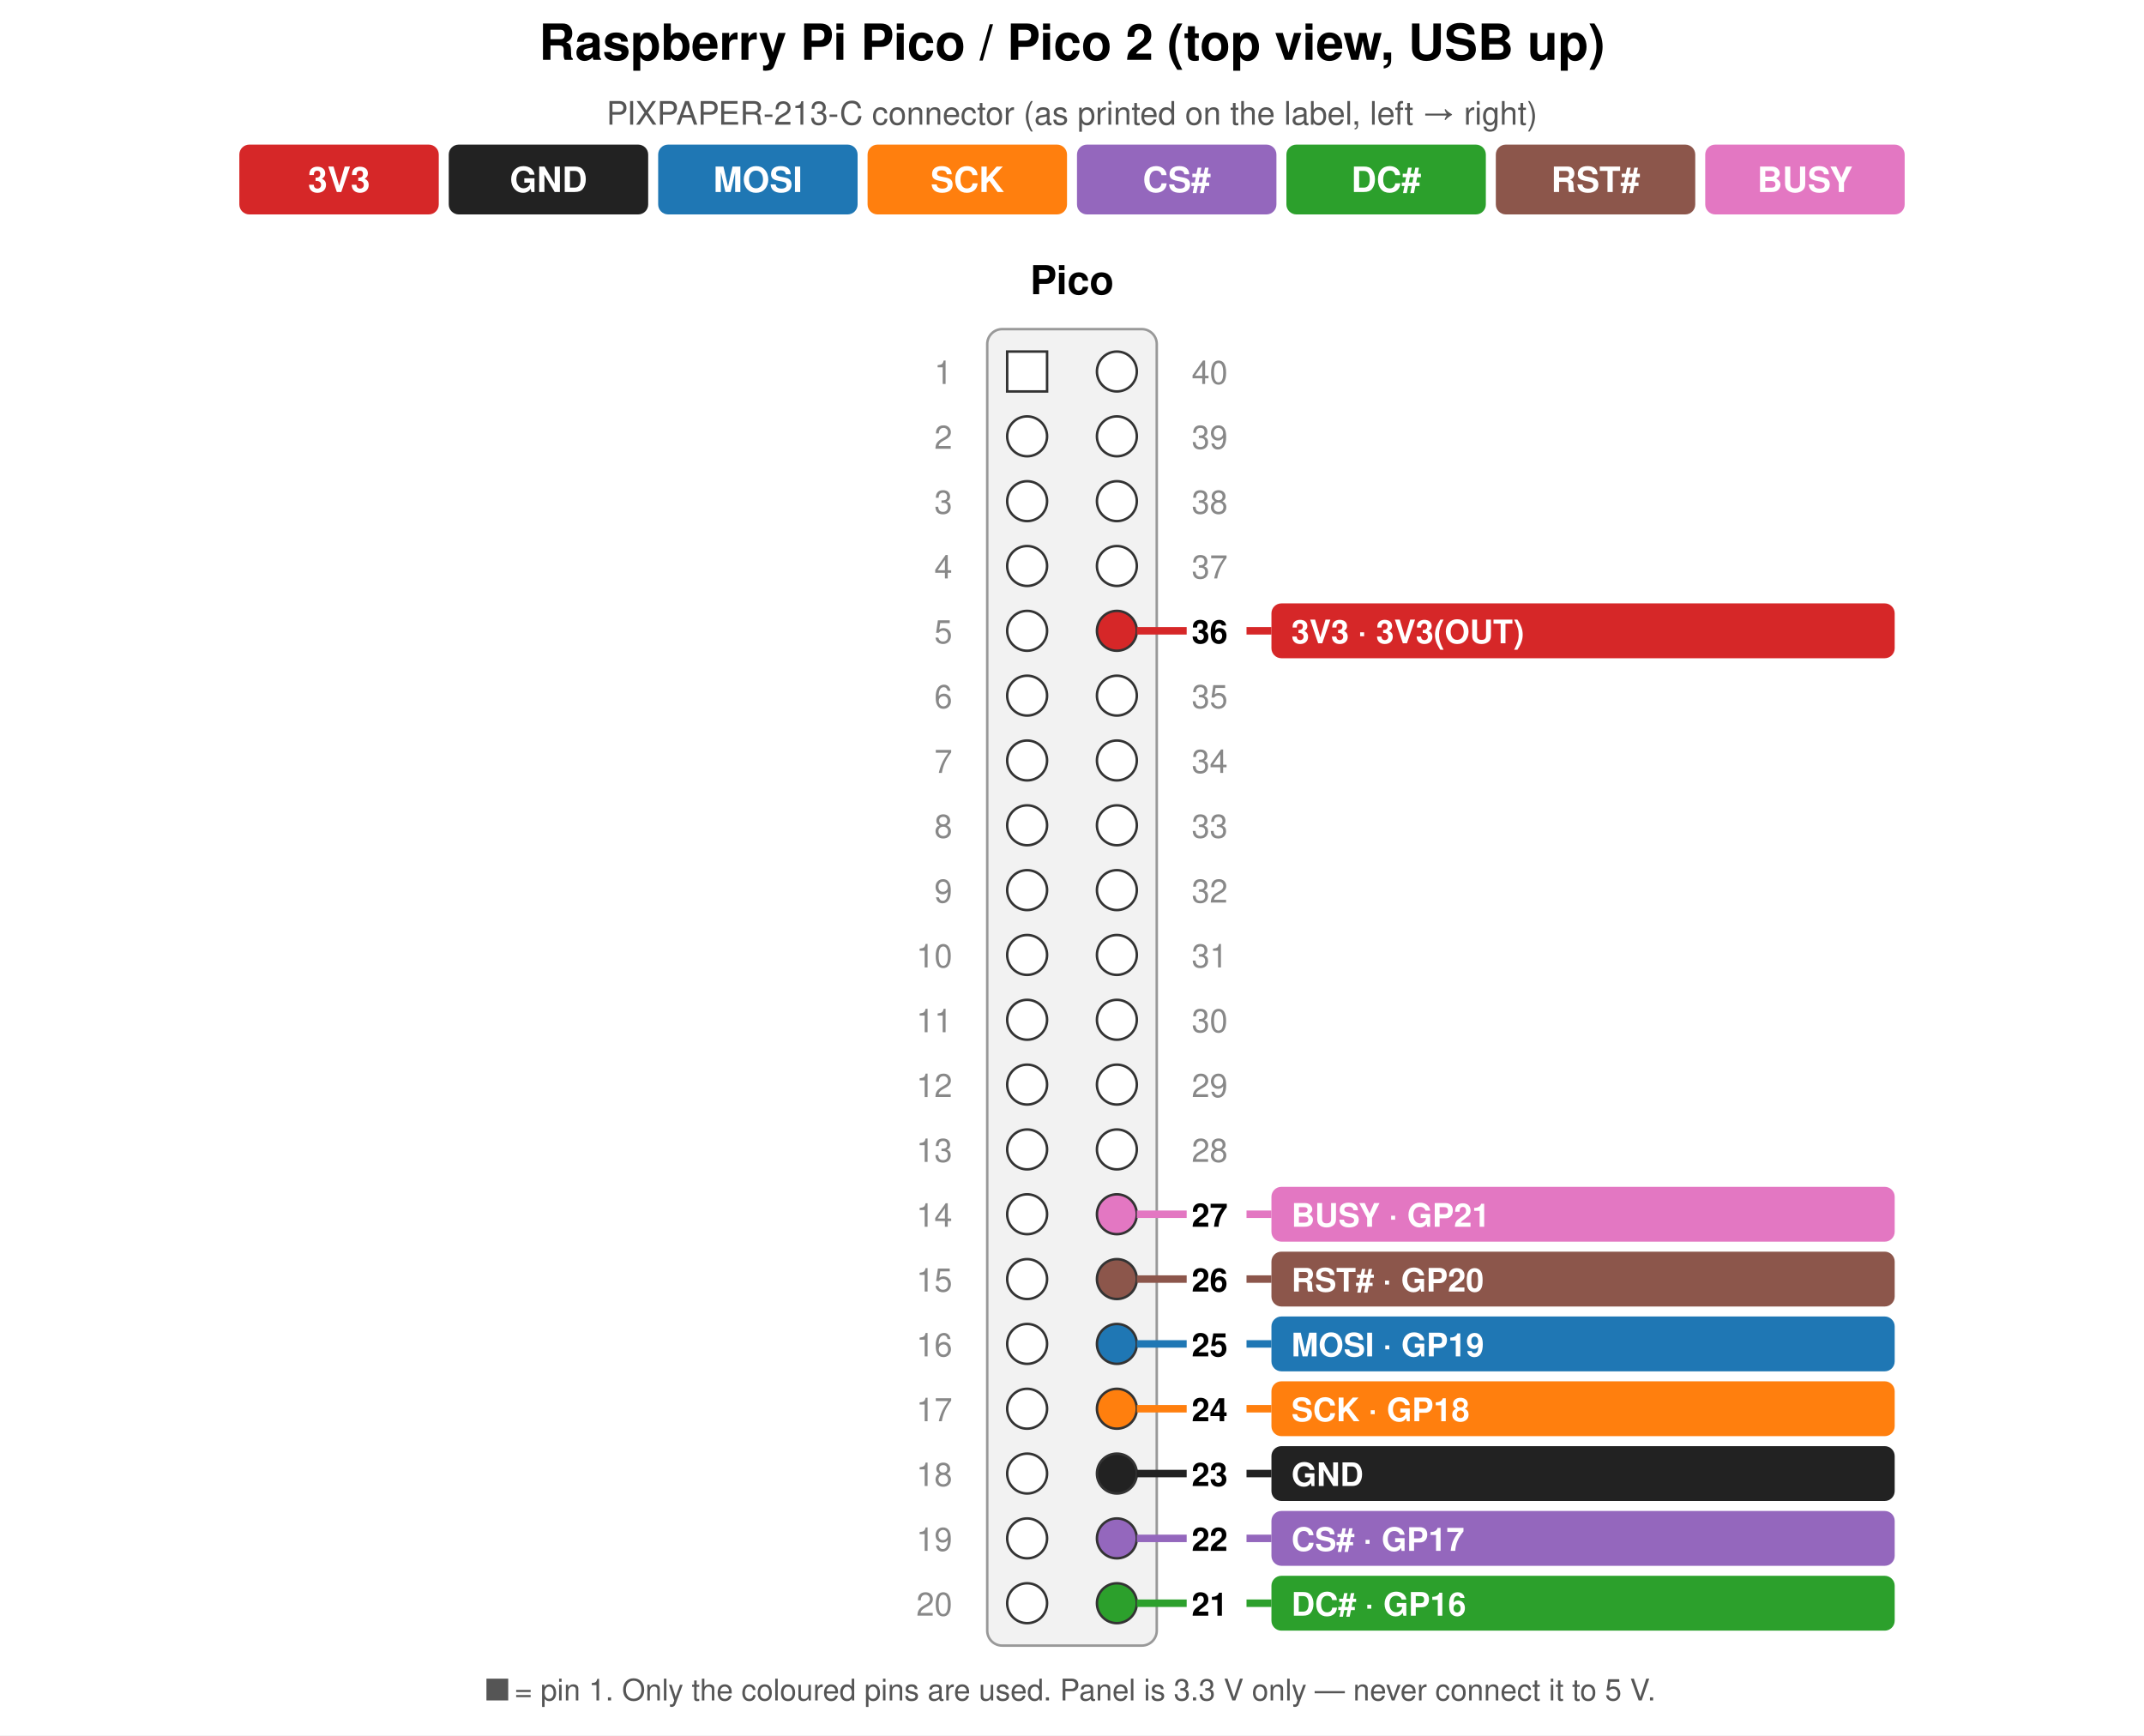
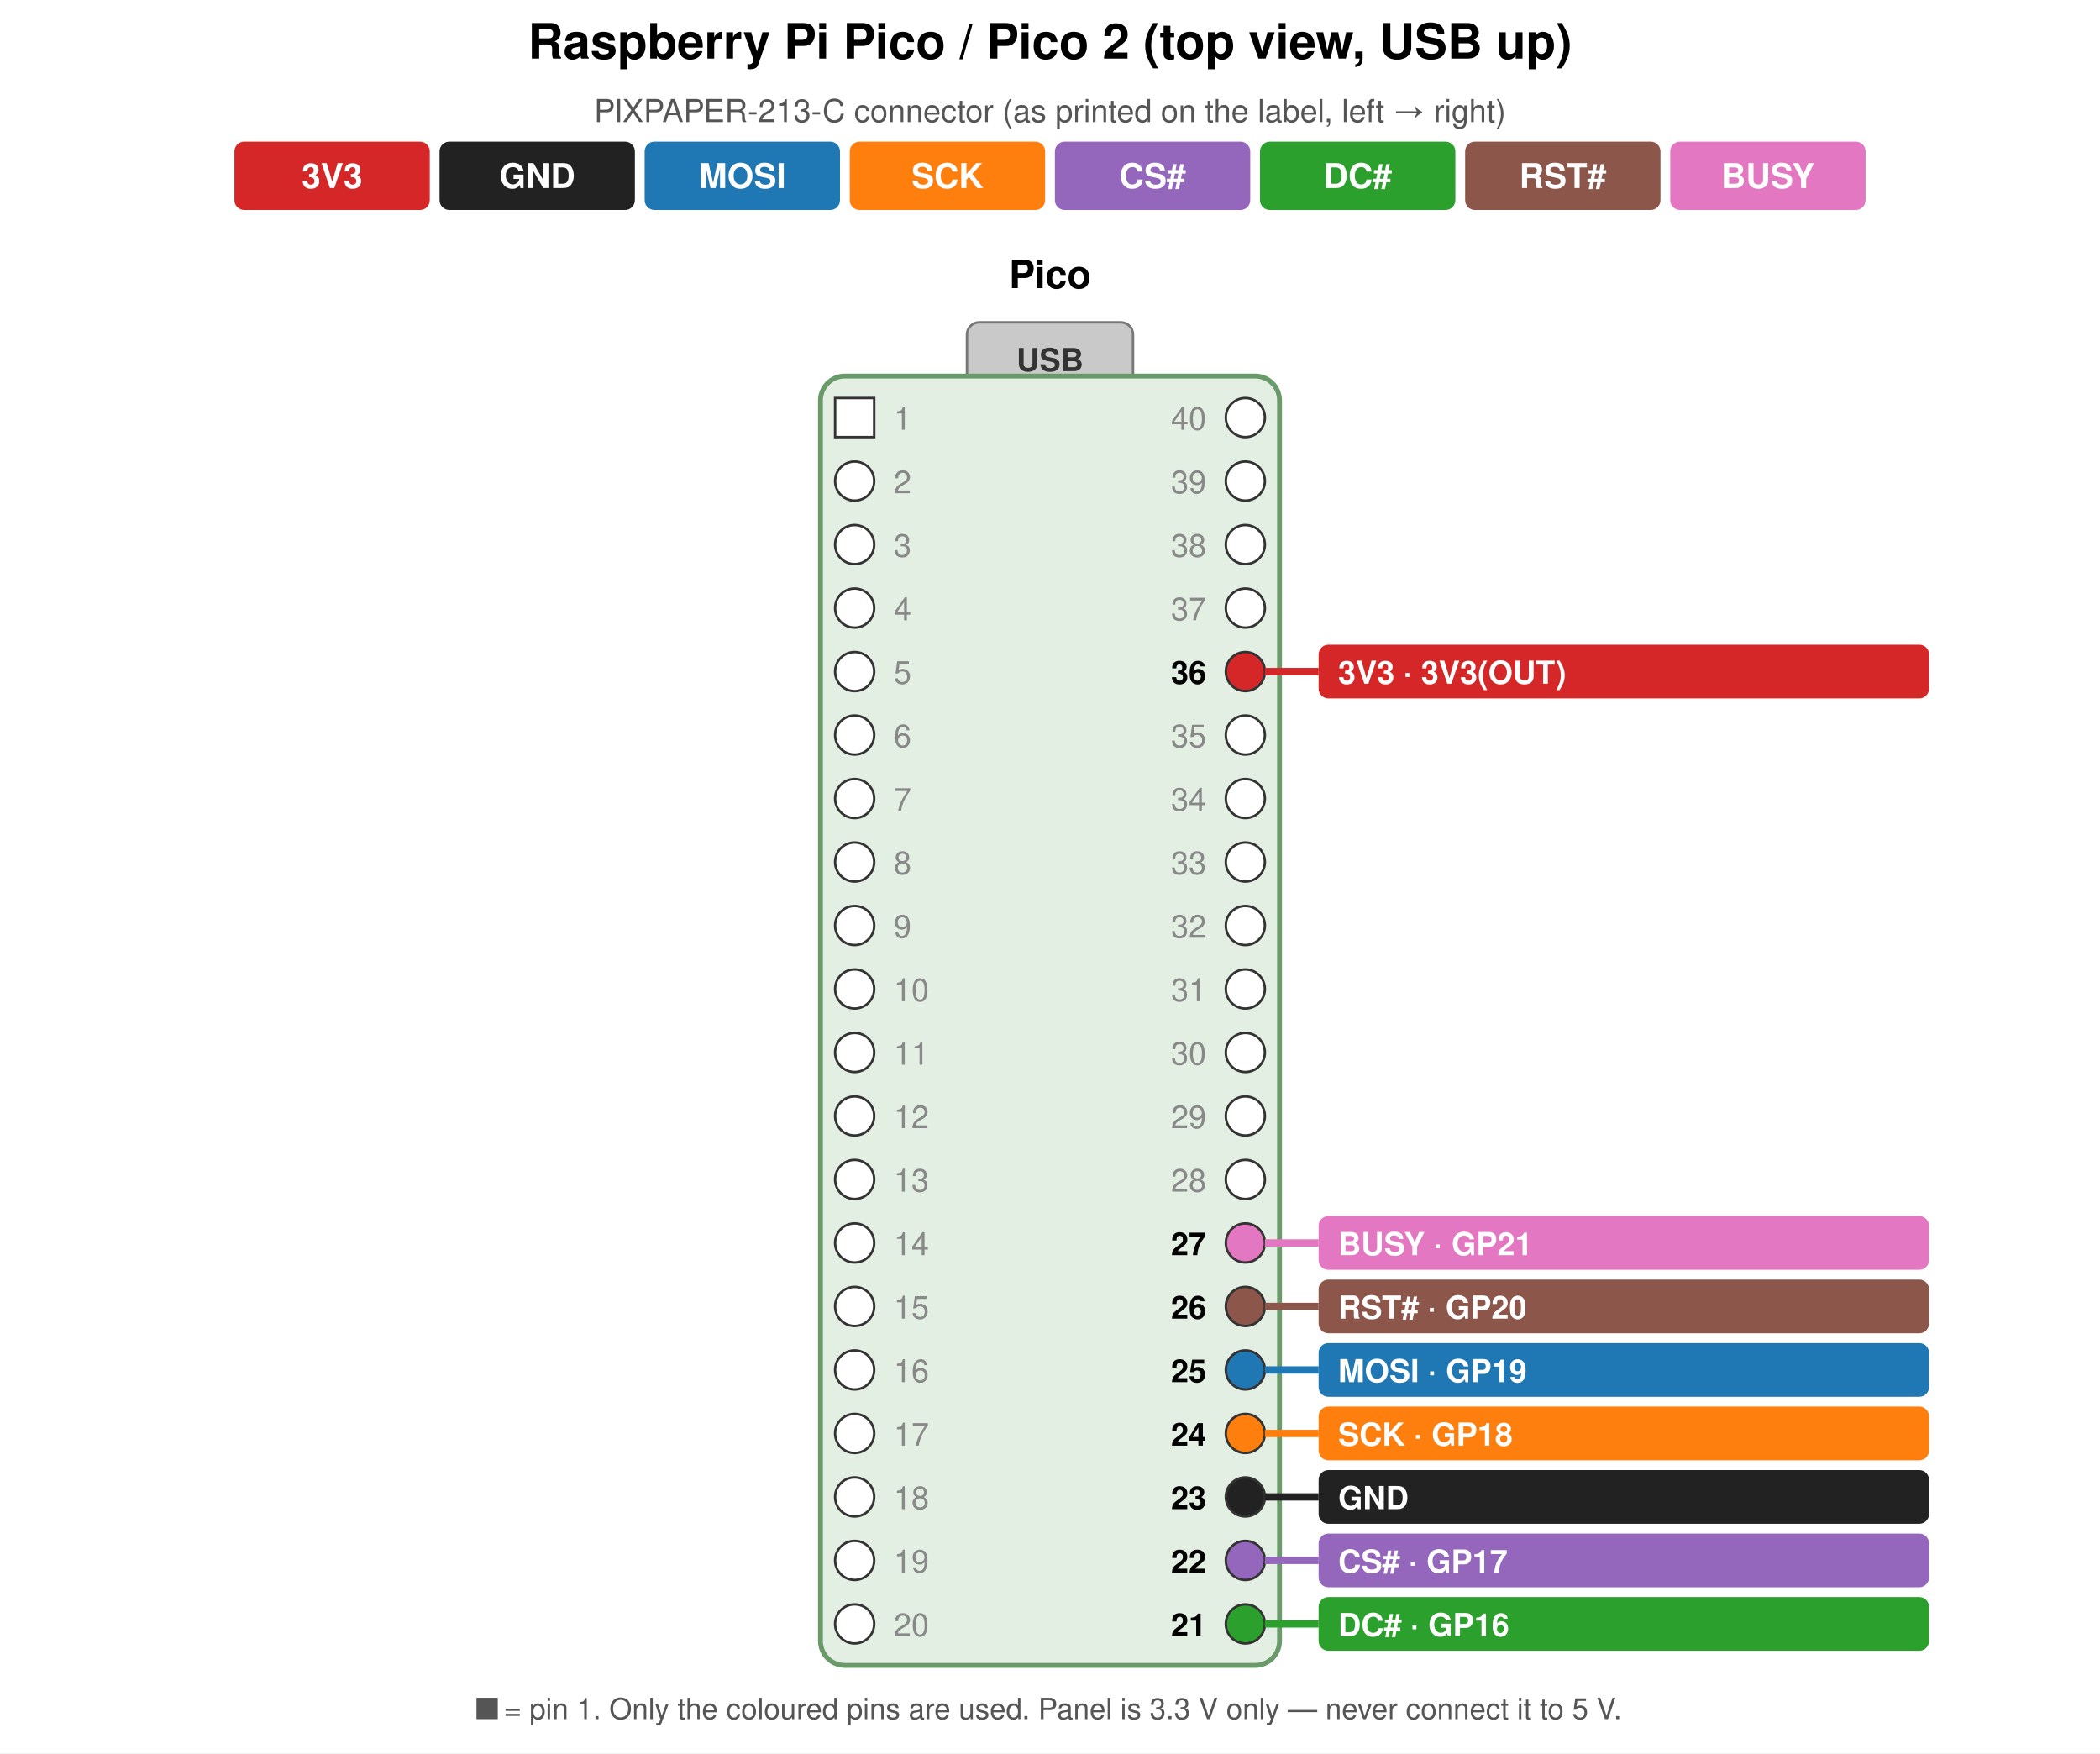
- <svg xmlns="http://www.w3.org/2000/svg" width="860" height="696" viewBox="0 0 860 696">
-   <rect width="860" height="696" fill="#fff" />
+ <svg xmlns="http://www.w3.org/2000/svg" width="860" height="718" viewBox="0 0 860 718">
+   <rect width="860" height="718" fill="#fff" />
  <text x="430.0" y="24" text-anchor="middle" font-size="20" font-weight="bold" font-family="Helvetica,Arial,sans-serif">Raspberry Pi Pico / Pico 2 (top view, USB up)</text>
  <text x="430.0" y="50" text-anchor="middle" font-size="13" fill="#555" font-family="Helvetica,Arial,sans-serif">PIXPAPER-213-C connector (as printed on the label, left → right)</text>
  <rect x="96.0" y="58" width="80" height="28" rx="4" fill="#d62728" />
  <text x="136.0" y="77" text-anchor="middle" font-size="14" font-weight="bold" fill="#fff" font-family="Helvetica,Arial,sans-serif">3V3</text>
  <rect x="180.0" y="58" width="80" height="28" rx="4" fill="#222222" />
  <text x="220.0" y="77" text-anchor="middle" font-size="14" font-weight="bold" fill="#fff" font-family="Helvetica,Arial,sans-serif">GND</text>
  <rect x="264.0" y="58" width="80" height="28" rx="4" fill="#1f77b4" />
  <text x="304.0" y="77" text-anchor="middle" font-size="14" font-weight="bold" fill="#fff" font-family="Helvetica,Arial,sans-serif">MOSI</text>
  <rect x="348.0" y="58" width="80" height="28" rx="4" fill="#ff7f0e" />
  <text x="388.0" y="77" text-anchor="middle" font-size="14" font-weight="bold" fill="#fff" font-family="Helvetica,Arial,sans-serif">SCK</text>
  <rect x="432.0" y="58" width="80" height="28" rx="4" fill="#9467bd" />
  <text x="472.0" y="77" text-anchor="middle" font-size="14" font-weight="bold" fill="#fff" font-family="Helvetica,Arial,sans-serif">CS#</text>
  <rect x="516.0" y="58" width="80" height="28" rx="4" fill="#2ca02c" />
  <text x="556.0" y="77" text-anchor="middle" font-size="14" font-weight="bold" fill="#fff" font-family="Helvetica,Arial,sans-serif">DC#</text>
  <rect x="600.0" y="58" width="80" height="28" rx="4" fill="#8c564b" />
  <text x="640.0" y="77" text-anchor="middle" font-size="14" font-weight="bold" fill="#fff" font-family="Helvetica,Arial,sans-serif">RST#</text>
  <rect x="684.0" y="58" width="80" height="28" rx="4" fill="#e377c2" />
  <text x="724.0" y="77" text-anchor="middle" font-size="14" font-weight="bold" fill="#fff" font-family="Helvetica,Arial,sans-serif">BUSY</text>
  <text x="430.0" y="118" text-anchor="middle" font-size="16" font-weight="bold" font-family="Helvetica,Arial,sans-serif">Pico</text>
-   <rect x="396.0" y="132" width="68.0" height="528" rx="6" fill="#f2f2f2" stroke="#999" />
-   <rect x="404.0" y="141.0" width="16" height="16" fill="#fff" stroke="#333" />
-   <text x="382.0" y="154.0" text-anchor="end" font-size="13" font-weight="normal" fill="#888" font-family="Helvetica,Arial,sans-serif">1</text>
-   <circle cx="448.0" cy="149.0" r="8" fill="#fff" stroke="#333" />
-   <text x="478.0" y="154.0" text-anchor="start" font-size="13" font-weight="normal" fill="#888" font-family="Helvetica,Arial,sans-serif">40</text>
-   <circle cx="412.0" cy="175.0" r="8" fill="#fff" stroke="#333" />
-   <text x="382.0" y="180.0" text-anchor="end" font-size="13" font-weight="normal" fill="#888" font-family="Helvetica,Arial,sans-serif">2</text>
-   <circle cx="448.0" cy="175.0" r="8" fill="#fff" stroke="#333" />
-   <text x="478.0" y="180.0" text-anchor="start" font-size="13" font-weight="normal" fill="#888" font-family="Helvetica,Arial,sans-serif">39</text>
-   <circle cx="412.0" cy="201.0" r="8" fill="#fff" stroke="#333" />
-   <text x="382.0" y="206.0" text-anchor="end" font-size="13" font-weight="normal" fill="#888" font-family="Helvetica,Arial,sans-serif">3</text>
-   <circle cx="448.0" cy="201.0" r="8" fill="#fff" stroke="#333" />
-   <text x="478.0" y="206.0" text-anchor="start" font-size="13" font-weight="normal" fill="#888" font-family="Helvetica,Arial,sans-serif">38</text>
-   <circle cx="412.0" cy="227.0" r="8" fill="#fff" stroke="#333" />
-   <text x="382.0" y="232.0" text-anchor="end" font-size="13" font-weight="normal" fill="#888" font-family="Helvetica,Arial,sans-serif">4</text>
-   <circle cx="448.0" cy="227.0" r="8" fill="#fff" stroke="#333" />
-   <text x="478.0" y="232.0" text-anchor="start" font-size="13" font-weight="normal" fill="#888" font-family="Helvetica,Arial,sans-serif">37</text>
-   <circle cx="412.0" cy="253.0" r="8" fill="#fff" stroke="#333" />
-   <text x="382.0" y="258.0" text-anchor="end" font-size="13" font-weight="normal" fill="#888" font-family="Helvetica,Arial,sans-serif">5</text>
-   <circle cx="448.0" cy="253.0" r="8" fill="#d62728" stroke="#333" />
-   <line x1="456.0" y1="253.0" x2="510.0" y2="253.0" stroke="#d62728" stroke-width="3" />
-   <rect x="510.0" y="242.0" width="250" height="22" rx="4" fill="#d62728" />
-   <text x="518.0" y="258.0" text-anchor="start" font-size="13" font-weight="bold" fill="#fff" font-family="Helvetica,Arial,sans-serif">3V3  ·  3V3(OUT)</text>
-   <rect x="476.0" y="244.0" width="24" height="18" fill="#fff" />
-   <text x="478.0" y="258.0" text-anchor="start" font-size="13" font-weight="bold" fill="#000" font-family="Helvetica,Arial,sans-serif">36</text>
-   <circle cx="412.0" cy="279.0" r="8" fill="#fff" stroke="#333" />
-   <text x="382.0" y="284.0" text-anchor="end" font-size="13" font-weight="normal" fill="#888" font-family="Helvetica,Arial,sans-serif">6</text>
-   <circle cx="448.0" cy="279.0" r="8" fill="#fff" stroke="#333" />
-   <text x="478.0" y="284.0" text-anchor="start" font-size="13" font-weight="normal" fill="#888" font-family="Helvetica,Arial,sans-serif">35</text>
-   <circle cx="412.0" cy="305.0" r="8" fill="#fff" stroke="#333" />
-   <text x="382.0" y="310.0" text-anchor="end" font-size="13" font-weight="normal" fill="#888" font-family="Helvetica,Arial,sans-serif">7</text>
-   <circle cx="448.0" cy="305.0" r="8" fill="#fff" stroke="#333" />
-   <text x="478.0" y="310.0" text-anchor="start" font-size="13" font-weight="normal" fill="#888" font-family="Helvetica,Arial,sans-serif">34</text>
-   <circle cx="412.0" cy="331.0" r="8" fill="#fff" stroke="#333" />
-   <text x="382.0" y="336.0" text-anchor="end" font-size="13" font-weight="normal" fill="#888" font-family="Helvetica,Arial,sans-serif">8</text>
-   <circle cx="448.0" cy="331.0" r="8" fill="#fff" stroke="#333" />
-   <text x="478.0" y="336.0" text-anchor="start" font-size="13" font-weight="normal" fill="#888" font-family="Helvetica,Arial,sans-serif">33</text>
-   <circle cx="412.0" cy="357.0" r="8" fill="#fff" stroke="#333" />
-   <text x="382.0" y="362.0" text-anchor="end" font-size="13" font-weight="normal" fill="#888" font-family="Helvetica,Arial,sans-serif">9</text>
-   <circle cx="448.0" cy="357.0" r="8" fill="#fff" stroke="#333" />
-   <text x="478.0" y="362.0" text-anchor="start" font-size="13" font-weight="normal" fill="#888" font-family="Helvetica,Arial,sans-serif">32</text>
-   <circle cx="412.0" cy="383.0" r="8" fill="#fff" stroke="#333" />
-   <text x="382.0" y="388.0" text-anchor="end" font-size="13" font-weight="normal" fill="#888" font-family="Helvetica,Arial,sans-serif">10</text>
-   <circle cx="448.0" cy="383.0" r="8" fill="#fff" stroke="#333" />
-   <text x="478.0" y="388.0" text-anchor="start" font-size="13" font-weight="normal" fill="#888" font-family="Helvetica,Arial,sans-serif">31</text>
-   <circle cx="412.0" cy="409.0" r="8" fill="#fff" stroke="#333" />
-   <text x="382.0" y="414.0" text-anchor="end" font-size="13" font-weight="normal" fill="#888" font-family="Helvetica,Arial,sans-serif">11</text>
-   <circle cx="448.0" cy="409.0" r="8" fill="#fff" stroke="#333" />
-   <text x="478.0" y="414.0" text-anchor="start" font-size="13" font-weight="normal" fill="#888" font-family="Helvetica,Arial,sans-serif">30</text>
-   <circle cx="412.0" cy="435.0" r="8" fill="#fff" stroke="#333" />
-   <text x="382.0" y="440.0" text-anchor="end" font-size="13" font-weight="normal" fill="#888" font-family="Helvetica,Arial,sans-serif">12</text>
-   <circle cx="448.0" cy="435.0" r="8" fill="#fff" stroke="#333" />
-   <text x="478.0" y="440.0" text-anchor="start" font-size="13" font-weight="normal" fill="#888" font-family="Helvetica,Arial,sans-serif">29</text>
-   <circle cx="412.0" cy="461.0" r="8" fill="#fff" stroke="#333" />
-   <text x="382.0" y="466.0" text-anchor="end" font-size="13" font-weight="normal" fill="#888" font-family="Helvetica,Arial,sans-serif">13</text>
-   <circle cx="448.0" cy="461.0" r="8" fill="#fff" stroke="#333" />
-   <text x="478.0" y="466.0" text-anchor="start" font-size="13" font-weight="normal" fill="#888" font-family="Helvetica,Arial,sans-serif">28</text>
-   <circle cx="412.0" cy="487.0" r="8" fill="#fff" stroke="#333" />
-   <text x="382.0" y="492.0" text-anchor="end" font-size="13" font-weight="normal" fill="#888" font-family="Helvetica,Arial,sans-serif">14</text>
-   <circle cx="448.0" cy="487.0" r="8" fill="#e377c2" stroke="#333" />
-   <line x1="456.0" y1="487.0" x2="510.0" y2="487.0" stroke="#e377c2" stroke-width="3" />
-   <rect x="510.0" y="476.0" width="250" height="22" rx="4" fill="#e377c2" />
-   <text x="518.0" y="492.0" text-anchor="start" font-size="13" font-weight="bold" fill="#fff" font-family="Helvetica,Arial,sans-serif">BUSY  ·  GP21</text>
-   <rect x="476.0" y="478.0" width="24" height="18" fill="#fff" />
-   <text x="478.0" y="492.0" text-anchor="start" font-size="13" font-weight="bold" fill="#000" font-family="Helvetica,Arial,sans-serif">27</text>
-   <circle cx="412.0" cy="513.0" r="8" fill="#fff" stroke="#333" />
-   <text x="382.0" y="518.0" text-anchor="end" font-size="13" font-weight="normal" fill="#888" font-family="Helvetica,Arial,sans-serif">15</text>
-   <circle cx="448.0" cy="513.0" r="8" fill="#8c564b" stroke="#333" />
-   <line x1="456.0" y1="513.0" x2="510.0" y2="513.0" stroke="#8c564b" stroke-width="3" />
-   <rect x="510.0" y="502.0" width="250" height="22" rx="4" fill="#8c564b" />
-   <text x="518.0" y="518.0" text-anchor="start" font-size="13" font-weight="bold" fill="#fff" font-family="Helvetica,Arial,sans-serif">RST#  ·  GP20</text>
-   <rect x="476.0" y="504.0" width="24" height="18" fill="#fff" />
-   <text x="478.0" y="518.0" text-anchor="start" font-size="13" font-weight="bold" fill="#000" font-family="Helvetica,Arial,sans-serif">26</text>
-   <circle cx="412.0" cy="539.0" r="8" fill="#fff" stroke="#333" />
-   <text x="382.0" y="544.0" text-anchor="end" font-size="13" font-weight="normal" fill="#888" font-family="Helvetica,Arial,sans-serif">16</text>
-   <circle cx="448.0" cy="539.0" r="8" fill="#1f77b4" stroke="#333" />
-   <line x1="456.0" y1="539.0" x2="510.0" y2="539.0" stroke="#1f77b4" stroke-width="3" />
-   <rect x="510.0" y="528.0" width="250" height="22" rx="4" fill="#1f77b4" />
-   <text x="518.0" y="544.0" text-anchor="start" font-size="13" font-weight="bold" fill="#fff" font-family="Helvetica,Arial,sans-serif">MOSI  ·  GP19</text>
-   <rect x="476.0" y="530.0" width="24" height="18" fill="#fff" />
-   <text x="478.0" y="544.0" text-anchor="start" font-size="13" font-weight="bold" fill="#000" font-family="Helvetica,Arial,sans-serif">25</text>
-   <circle cx="412.0" cy="565.0" r="8" fill="#fff" stroke="#333" />
-   <text x="382.0" y="570.0" text-anchor="end" font-size="13" font-weight="normal" fill="#888" font-family="Helvetica,Arial,sans-serif">17</text>
-   <circle cx="448.0" cy="565.0" r="8" fill="#ff7f0e" stroke="#333" />
-   <line x1="456.0" y1="565.0" x2="510.0" y2="565.0" stroke="#ff7f0e" stroke-width="3" />
-   <rect x="510.0" y="554.0" width="250" height="22" rx="4" fill="#ff7f0e" />
-   <text x="518.0" y="570.0" text-anchor="start" font-size="13" font-weight="bold" fill="#fff" font-family="Helvetica,Arial,sans-serif">SCK  ·  GP18</text>
-   <rect x="476.0" y="556.0" width="24" height="18" fill="#fff" />
-   <text x="478.0" y="570.0" text-anchor="start" font-size="13" font-weight="bold" fill="#000" font-family="Helvetica,Arial,sans-serif">24</text>
-   <circle cx="412.0" cy="591.0" r="8" fill="#fff" stroke="#333" />
-   <text x="382.0" y="596.0" text-anchor="end" font-size="13" font-weight="normal" fill="#888" font-family="Helvetica,Arial,sans-serif">18</text>
-   <circle cx="448.0" cy="591.0" r="8" fill="#222222" stroke="#333" />
-   <line x1="456.0" y1="591.0" x2="510.0" y2="591.0" stroke="#222222" stroke-width="3" />
-   <rect x="510.0" y="580.0" width="250" height="22" rx="4" fill="#222222" />
-   <text x="518.0" y="596.0" text-anchor="start" font-size="13" font-weight="bold" fill="#fff" font-family="Helvetica,Arial,sans-serif">GND</text>
-   <rect x="476.0" y="582.0" width="24" height="18" fill="#fff" />
-   <text x="478.0" y="596.0" text-anchor="start" font-size="13" font-weight="bold" fill="#000" font-family="Helvetica,Arial,sans-serif">23</text>
-   <circle cx="412.0" cy="617.0" r="8" fill="#fff" stroke="#333" />
-   <text x="382.0" y="622.0" text-anchor="end" font-size="13" font-weight="normal" fill="#888" font-family="Helvetica,Arial,sans-serif">19</text>
-   <circle cx="448.0" cy="617.0" r="8" fill="#9467bd" stroke="#333" />
-   <line x1="456.0" y1="617.0" x2="510.0" y2="617.0" stroke="#9467bd" stroke-width="3" />
-   <rect x="510.0" y="606.0" width="250" height="22" rx="4" fill="#9467bd" />
-   <text x="518.0" y="622.0" text-anchor="start" font-size="13" font-weight="bold" fill="#fff" font-family="Helvetica,Arial,sans-serif">CS#  ·  GP17</text>
-   <rect x="476.0" y="608.0" width="24" height="18" fill="#fff" />
-   <text x="478.0" y="622.0" text-anchor="start" font-size="13" font-weight="bold" fill="#000" font-family="Helvetica,Arial,sans-serif">22</text>
-   <circle cx="412.0" cy="643.0" r="8" fill="#fff" stroke="#333" />
-   <text x="382.0" y="648.0" text-anchor="end" font-size="13" font-weight="normal" fill="#888" font-family="Helvetica,Arial,sans-serif">20</text>
-   <circle cx="448.0" cy="643.0" r="8" fill="#2ca02c" stroke="#333" />
-   <line x1="456.0" y1="643.0" x2="510.0" y2="643.0" stroke="#2ca02c" stroke-width="3" />
-   <rect x="510.0" y="632.0" width="250" height="22" rx="4" fill="#2ca02c" />
-   <text x="518.0" y="648.0" text-anchor="start" font-size="13" font-weight="bold" fill="#fff" font-family="Helvetica,Arial,sans-serif">DC#  ·  GP16</text>
-   <rect x="476.0" y="634.0" width="24" height="18" fill="#fff" />
-   <text x="478.0" y="648.0" text-anchor="start" font-size="13" font-weight="bold" fill="#000" font-family="Helvetica,Arial,sans-serif">21</text>
-   <text x="430.0" y="682" text-anchor="middle" font-size="12" fill="#555" font-family="Helvetica,Arial,sans-serif">■ = pin 1.  Only the coloured pins are used. Panel is 3.3 V only — never connect it to 5 V.</text>
+   <rect x="396.0" y="132" width="68" height="30" rx="5" fill="#c9c9c9" stroke="#777" />
+   <text x="430.0" y="152" text-anchor="middle" font-size="13" font-weight="bold" fill="#333" font-family="Helvetica,Arial,sans-serif">USB</text>
+   <rect x="336.0" y="154" width="188.0" height="528" rx="10" fill="#e3efe3" stroke="#6a9a6a" stroke-width="2" />
+   <rect x="342.0" y="163.0" width="16" height="16" fill="#fff" stroke="#333" />
+   <text x="366.0" y="176.0" text-anchor="start" font-size="13" font-weight="normal" fill="#888" font-family="Helvetica,Arial,sans-serif">1</text>
+   <circle cx="510.0" cy="171.0" r="8" fill="#fff" stroke="#333" />
+   <text x="494.0" y="176.0" text-anchor="end" font-size="13" font-weight="normal" fill="#888" font-family="Helvetica,Arial,sans-serif">40</text>
+   <circle cx="350.0" cy="197.0" r="8" fill="#fff" stroke="#333" />
+   <text x="366.0" y="202.0" text-anchor="start" font-size="13" font-weight="normal" fill="#888" font-family="Helvetica,Arial,sans-serif">2</text>
+   <circle cx="510.0" cy="197.0" r="8" fill="#fff" stroke="#333" />
+   <text x="494.0" y="202.0" text-anchor="end" font-size="13" font-weight="normal" fill="#888" font-family="Helvetica,Arial,sans-serif">39</text>
+   <circle cx="350.0" cy="223.0" r="8" fill="#fff" stroke="#333" />
+   <text x="366.0" y="228.0" text-anchor="start" font-size="13" font-weight="normal" fill="#888" font-family="Helvetica,Arial,sans-serif">3</text>
+   <circle cx="510.0" cy="223.0" r="8" fill="#fff" stroke="#333" />
+   <text x="494.0" y="228.0" text-anchor="end" font-size="13" font-weight="normal" fill="#888" font-family="Helvetica,Arial,sans-serif">38</text>
+   <circle cx="350.0" cy="249.0" r="8" fill="#fff" stroke="#333" />
+   <text x="366.0" y="254.0" text-anchor="start" font-size="13" font-weight="normal" fill="#888" font-family="Helvetica,Arial,sans-serif">4</text>
+   <circle cx="510.0" cy="249.0" r="8" fill="#fff" stroke="#333" />
+   <text x="494.0" y="254.0" text-anchor="end" font-size="13" font-weight="normal" fill="#888" font-family="Helvetica,Arial,sans-serif">37</text>
+   <circle cx="350.0" cy="275.0" r="8" fill="#fff" stroke="#333" />
+   <text x="366.0" y="280.0" text-anchor="start" font-size="13" font-weight="normal" fill="#888" font-family="Helvetica,Arial,sans-serif">5</text>
+   <circle cx="510.0" cy="275.0" r="8" fill="#d62728" stroke="#333" />
+   <line x1="518.0" y1="275.0" x2="540.0" y2="275.0" stroke="#d62728" stroke-width="3" />
+   <rect x="540.0" y="264.0" width="250" height="22" rx="4" fill="#d62728" />
+   <text x="548.0" y="280.0" text-anchor="start" font-size="13" font-weight="bold" fill="#fff" font-family="Helvetica,Arial,sans-serif">3V3  ·  3V3(OUT)</text>
+   <text x="494.0" y="280.0" text-anchor="end" font-size="13" font-weight="bold" fill="#000" font-family="Helvetica,Arial,sans-serif">36</text>
+   <circle cx="350.0" cy="301.0" r="8" fill="#fff" stroke="#333" />
+   <text x="366.0" y="306.0" text-anchor="start" font-size="13" font-weight="normal" fill="#888" font-family="Helvetica,Arial,sans-serif">6</text>
+   <circle cx="510.0" cy="301.0" r="8" fill="#fff" stroke="#333" />
+   <text x="494.0" y="306.0" text-anchor="end" font-size="13" font-weight="normal" fill="#888" font-family="Helvetica,Arial,sans-serif">35</text>
+   <circle cx="350.0" cy="327.0" r="8" fill="#fff" stroke="#333" />
+   <text x="366.0" y="332.0" text-anchor="start" font-size="13" font-weight="normal" fill="#888" font-family="Helvetica,Arial,sans-serif">7</text>
+   <circle cx="510.0" cy="327.0" r="8" fill="#fff" stroke="#333" />
+   <text x="494.0" y="332.0" text-anchor="end" font-size="13" font-weight="normal" fill="#888" font-family="Helvetica,Arial,sans-serif">34</text>
+   <circle cx="350.0" cy="353.0" r="8" fill="#fff" stroke="#333" />
+   <text x="366.0" y="358.0" text-anchor="start" font-size="13" font-weight="normal" fill="#888" font-family="Helvetica,Arial,sans-serif">8</text>
+   <circle cx="510.0" cy="353.0" r="8" fill="#fff" stroke="#333" />
+   <text x="494.0" y="358.0" text-anchor="end" font-size="13" font-weight="normal" fill="#888" font-family="Helvetica,Arial,sans-serif">33</text>
+   <circle cx="350.0" cy="379.0" r="8" fill="#fff" stroke="#333" />
+   <text x="366.0" y="384.0" text-anchor="start" font-size="13" font-weight="normal" fill="#888" font-family="Helvetica,Arial,sans-serif">9</text>
+   <circle cx="510.0" cy="379.0" r="8" fill="#fff" stroke="#333" />
+   <text x="494.0" y="384.0" text-anchor="end" font-size="13" font-weight="normal" fill="#888" font-family="Helvetica,Arial,sans-serif">32</text>
+   <circle cx="350.0" cy="405.0" r="8" fill="#fff" stroke="#333" />
+   <text x="366.0" y="410.0" text-anchor="start" font-size="13" font-weight="normal" fill="#888" font-family="Helvetica,Arial,sans-serif">10</text>
+   <circle cx="510.0" cy="405.0" r="8" fill="#fff" stroke="#333" />
+   <text x="494.0" y="410.0" text-anchor="end" font-size="13" font-weight="normal" fill="#888" font-family="Helvetica,Arial,sans-serif">31</text>
+   <circle cx="350.0" cy="431.0" r="8" fill="#fff" stroke="#333" />
+   <text x="366.0" y="436.0" text-anchor="start" font-size="13" font-weight="normal" fill="#888" font-family="Helvetica,Arial,sans-serif">11</text>
+   <circle cx="510.0" cy="431.0" r="8" fill="#fff" stroke="#333" />
+   <text x="494.0" y="436.0" text-anchor="end" font-size="13" font-weight="normal" fill="#888" font-family="Helvetica,Arial,sans-serif">30</text>
+   <circle cx="350.0" cy="457.0" r="8" fill="#fff" stroke="#333" />
+   <text x="366.0" y="462.0" text-anchor="start" font-size="13" font-weight="normal" fill="#888" font-family="Helvetica,Arial,sans-serif">12</text>
+   <circle cx="510.0" cy="457.0" r="8" fill="#fff" stroke="#333" />
+   <text x="494.0" y="462.0" text-anchor="end" font-size="13" font-weight="normal" fill="#888" font-family="Helvetica,Arial,sans-serif">29</text>
+   <circle cx="350.0" cy="483.0" r="8" fill="#fff" stroke="#333" />
+   <text x="366.0" y="488.0" text-anchor="start" font-size="13" font-weight="normal" fill="#888" font-family="Helvetica,Arial,sans-serif">13</text>
+   <circle cx="510.0" cy="483.0" r="8" fill="#fff" stroke="#333" />
+   <text x="494.0" y="488.0" text-anchor="end" font-size="13" font-weight="normal" fill="#888" font-family="Helvetica,Arial,sans-serif">28</text>
+   <circle cx="350.0" cy="509.0" r="8" fill="#fff" stroke="#333" />
+   <text x="366.0" y="514.0" text-anchor="start" font-size="13" font-weight="normal" fill="#888" font-family="Helvetica,Arial,sans-serif">14</text>
+   <circle cx="510.0" cy="509.0" r="8" fill="#e377c2" stroke="#333" />
+   <line x1="518.0" y1="509.0" x2="540.0" y2="509.0" stroke="#e377c2" stroke-width="3" />
+   <rect x="540.0" y="498.0" width="250" height="22" rx="4" fill="#e377c2" />
+   <text x="548.0" y="514.0" text-anchor="start" font-size="13" font-weight="bold" fill="#fff" font-family="Helvetica,Arial,sans-serif">BUSY  ·  GP21</text>
+   <text x="494.0" y="514.0" text-anchor="end" font-size="13" font-weight="bold" fill="#000" font-family="Helvetica,Arial,sans-serif">27</text>
+   <circle cx="350.0" cy="535.0" r="8" fill="#fff" stroke="#333" />
+   <text x="366.0" y="540.0" text-anchor="start" font-size="13" font-weight="normal" fill="#888" font-family="Helvetica,Arial,sans-serif">15</text>
+   <circle cx="510.0" cy="535.0" r="8" fill="#8c564b" stroke="#333" />
+   <line x1="518.0" y1="535.0" x2="540.0" y2="535.0" stroke="#8c564b" stroke-width="3" />
+   <rect x="540.0" y="524.0" width="250" height="22" rx="4" fill="#8c564b" />
+   <text x="548.0" y="540.0" text-anchor="start" font-size="13" font-weight="bold" fill="#fff" font-family="Helvetica,Arial,sans-serif">RST#  ·  GP20</text>
+   <text x="494.0" y="540.0" text-anchor="end" font-size="13" font-weight="bold" fill="#000" font-family="Helvetica,Arial,sans-serif">26</text>
+   <circle cx="350.0" cy="561.0" r="8" fill="#fff" stroke="#333" />
+   <text x="366.0" y="566.0" text-anchor="start" font-size="13" font-weight="normal" fill="#888" font-family="Helvetica,Arial,sans-serif">16</text>
+   <circle cx="510.0" cy="561.0" r="8" fill="#1f77b4" stroke="#333" />
+   <line x1="518.0" y1="561.0" x2="540.0" y2="561.0" stroke="#1f77b4" stroke-width="3" />
+   <rect x="540.0" y="550.0" width="250" height="22" rx="4" fill="#1f77b4" />
+   <text x="548.0" y="566.0" text-anchor="start" font-size="13" font-weight="bold" fill="#fff" font-family="Helvetica,Arial,sans-serif">MOSI  ·  GP19</text>
+   <text x="494.0" y="566.0" text-anchor="end" font-size="13" font-weight="bold" fill="#000" font-family="Helvetica,Arial,sans-serif">25</text>
+   <circle cx="350.0" cy="587.0" r="8" fill="#fff" stroke="#333" />
+   <text x="366.0" y="592.0" text-anchor="start" font-size="13" font-weight="normal" fill="#888" font-family="Helvetica,Arial,sans-serif">17</text>
+   <circle cx="510.0" cy="587.0" r="8" fill="#ff7f0e" stroke="#333" />
+   <line x1="518.0" y1="587.0" x2="540.0" y2="587.0" stroke="#ff7f0e" stroke-width="3" />
+   <rect x="540.0" y="576.0" width="250" height="22" rx="4" fill="#ff7f0e" />
+   <text x="548.0" y="592.0" text-anchor="start" font-size="13" font-weight="bold" fill="#fff" font-family="Helvetica,Arial,sans-serif">SCK  ·  GP18</text>
+   <text x="494.0" y="592.0" text-anchor="end" font-size="13" font-weight="bold" fill="#000" font-family="Helvetica,Arial,sans-serif">24</text>
+   <circle cx="350.0" cy="613.0" r="8" fill="#fff" stroke="#333" />
+   <text x="366.0" y="618.0" text-anchor="start" font-size="13" font-weight="normal" fill="#888" font-family="Helvetica,Arial,sans-serif">18</text>
+   <circle cx="510.0" cy="613.0" r="8" fill="#222222" stroke="#333" />
+   <line x1="518.0" y1="613.0" x2="540.0" y2="613.0" stroke="#222222" stroke-width="3" />
+   <rect x="540.0" y="602.0" width="250" height="22" rx="4" fill="#222222" />
+   <text x="548.0" y="618.0" text-anchor="start" font-size="13" font-weight="bold" fill="#fff" font-family="Helvetica,Arial,sans-serif">GND</text>
+   <text x="494.0" y="618.0" text-anchor="end" font-size="13" font-weight="bold" fill="#000" font-family="Helvetica,Arial,sans-serif">23</text>
+   <circle cx="350.0" cy="639.0" r="8" fill="#fff" stroke="#333" />
+   <text x="366.0" y="644.0" text-anchor="start" font-size="13" font-weight="normal" fill="#888" font-family="Helvetica,Arial,sans-serif">19</text>
+   <circle cx="510.0" cy="639.0" r="8" fill="#9467bd" stroke="#333" />
+   <line x1="518.0" y1="639.0" x2="540.0" y2="639.0" stroke="#9467bd" stroke-width="3" />
+   <rect x="540.0" y="628.0" width="250" height="22" rx="4" fill="#9467bd" />
+   <text x="548.0" y="644.0" text-anchor="start" font-size="13" font-weight="bold" fill="#fff" font-family="Helvetica,Arial,sans-serif">CS#  ·  GP17</text>
+   <text x="494.0" y="644.0" text-anchor="end" font-size="13" font-weight="bold" fill="#000" font-family="Helvetica,Arial,sans-serif">22</text>
+   <circle cx="350.0" cy="665.0" r="8" fill="#fff" stroke="#333" />
+   <text x="366.0" y="670.0" text-anchor="start" font-size="13" font-weight="normal" fill="#888" font-family="Helvetica,Arial,sans-serif">20</text>
+   <circle cx="510.0" cy="665.0" r="8" fill="#2ca02c" stroke="#333" />
+   <line x1="518.0" y1="665.0" x2="540.0" y2="665.0" stroke="#2ca02c" stroke-width="3" />
+   <rect x="540.0" y="654.0" width="250" height="22" rx="4" fill="#2ca02c" />
+   <text x="548.0" y="670.0" text-anchor="start" font-size="13" font-weight="bold" fill="#fff" font-family="Helvetica,Arial,sans-serif">DC#  ·  GP16</text>
+   <text x="494.0" y="670.0" text-anchor="end" font-size="13" font-weight="bold" fill="#000" font-family="Helvetica,Arial,sans-serif">21</text>
+   <text x="430.0" y="704" text-anchor="middle" font-size="12" fill="#555" font-family="Helvetica,Arial,sans-serif">■ = pin 1.  Only the coloured pins are used. Panel is 3.3 V only — never connect it to 5 V.</text>
</svg>
